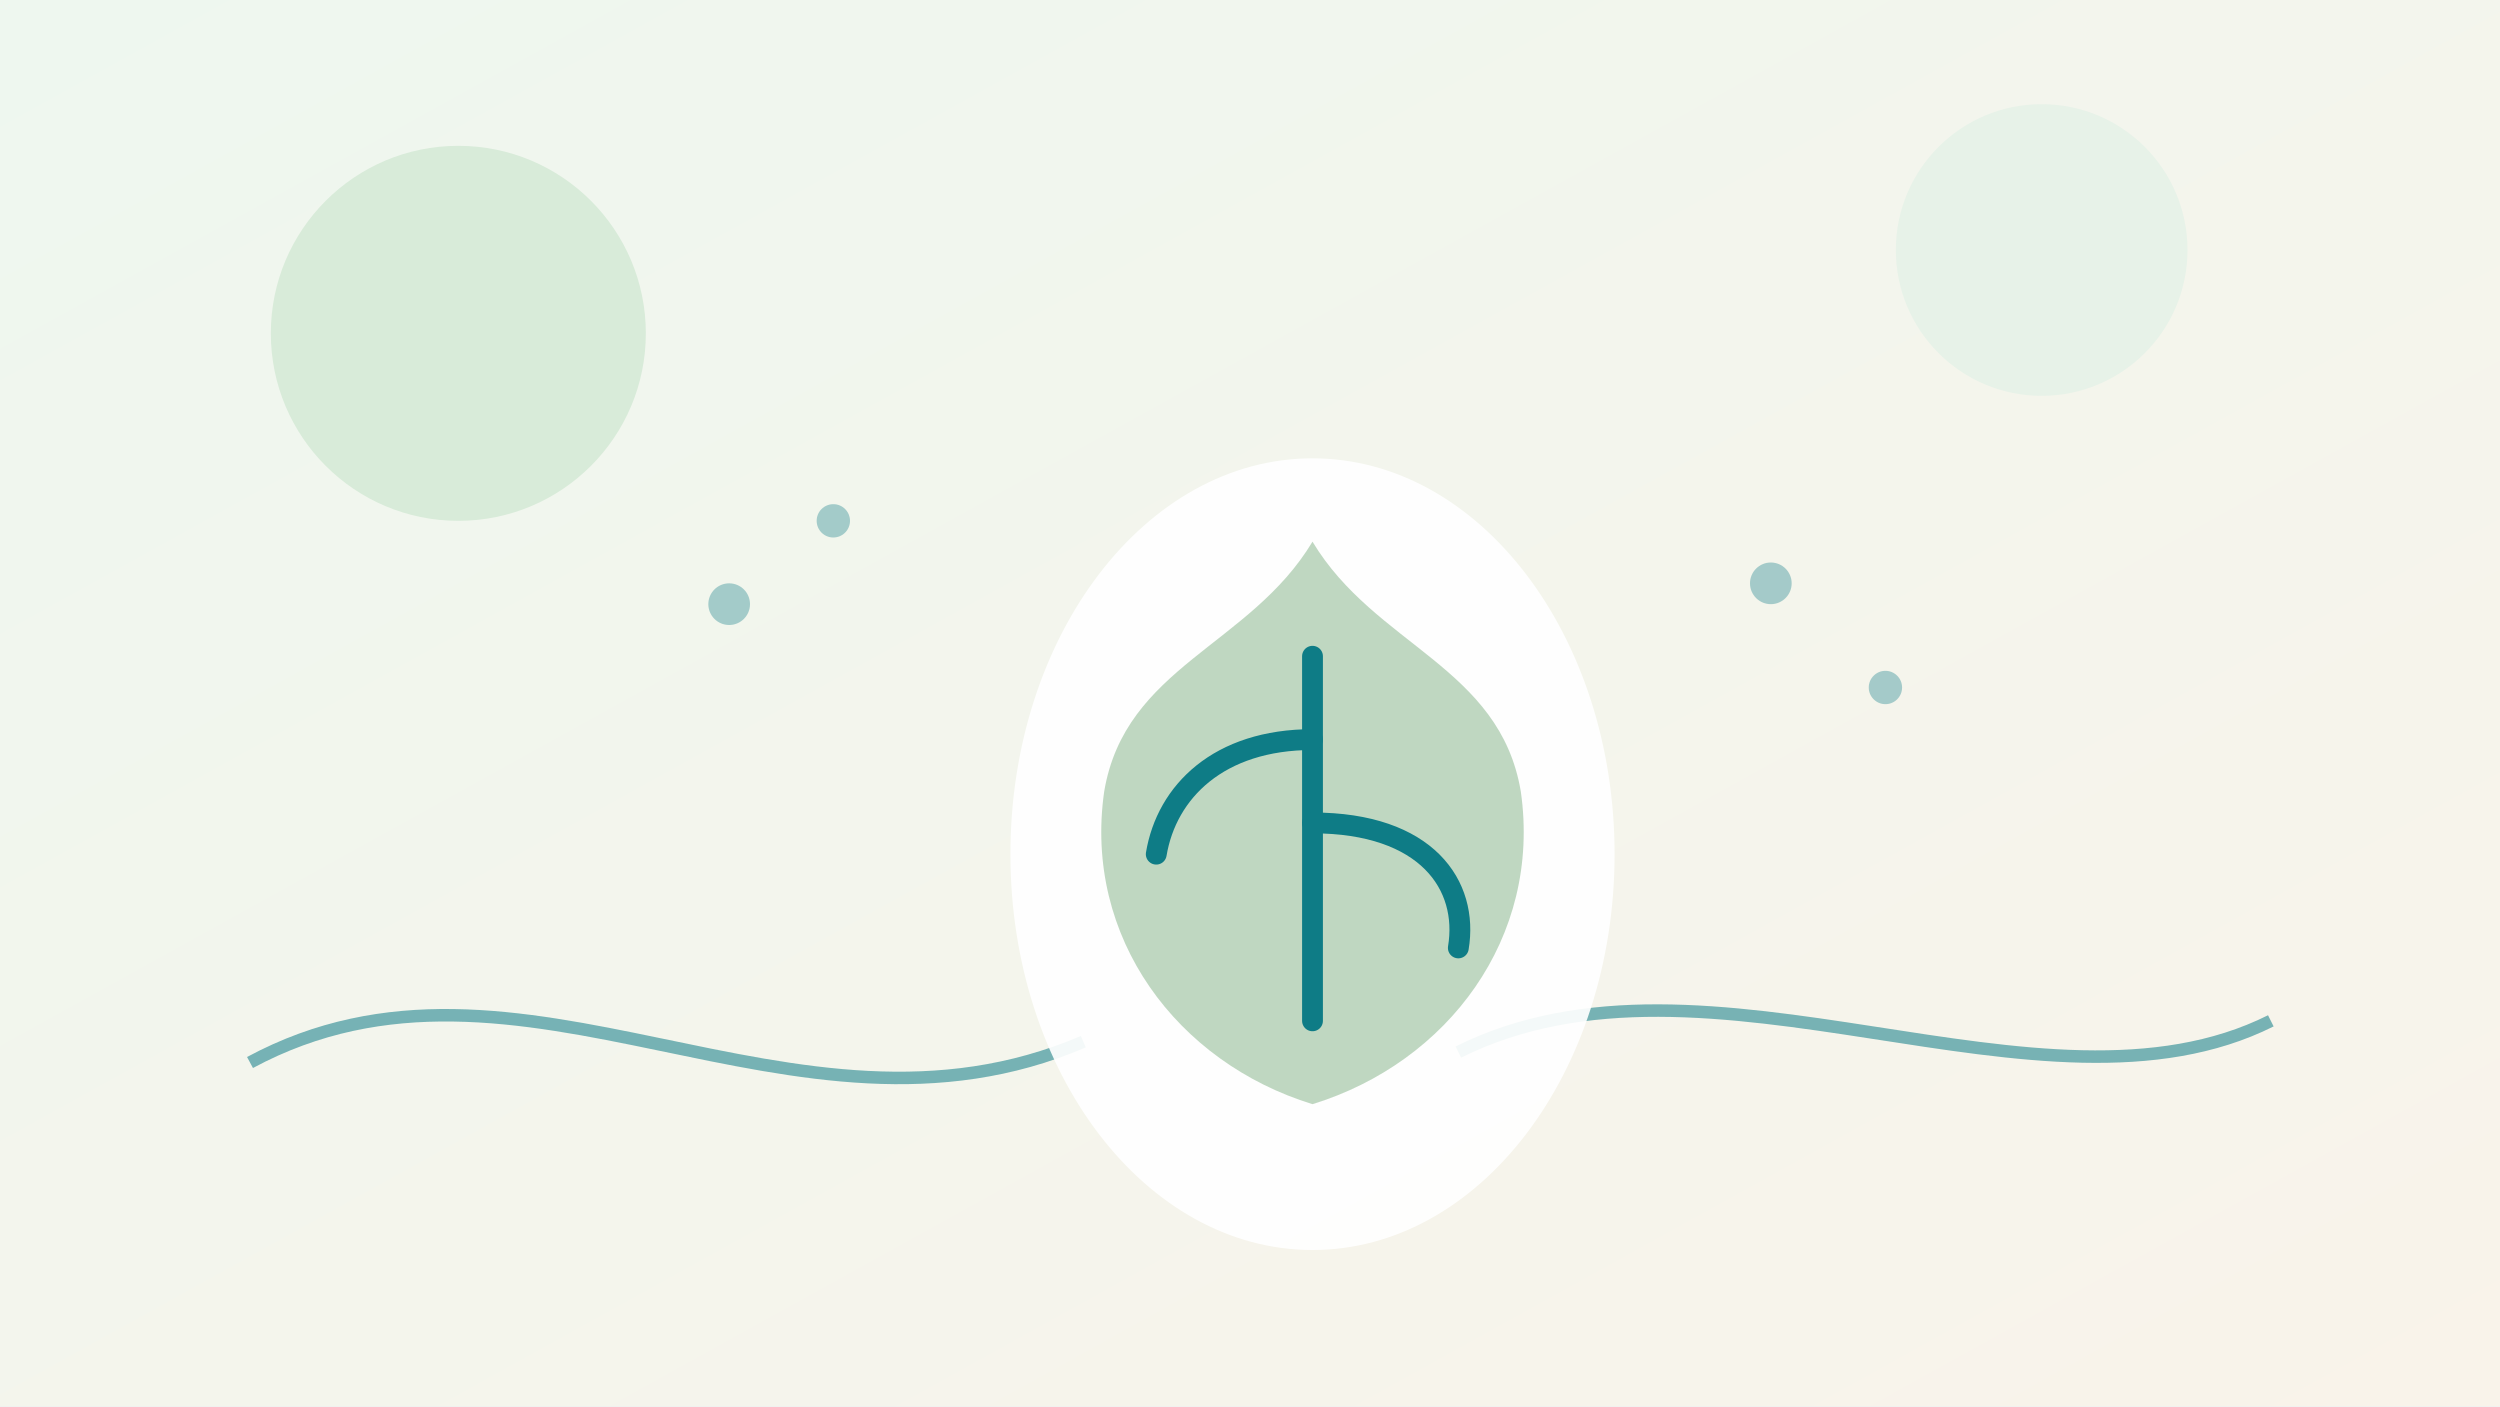
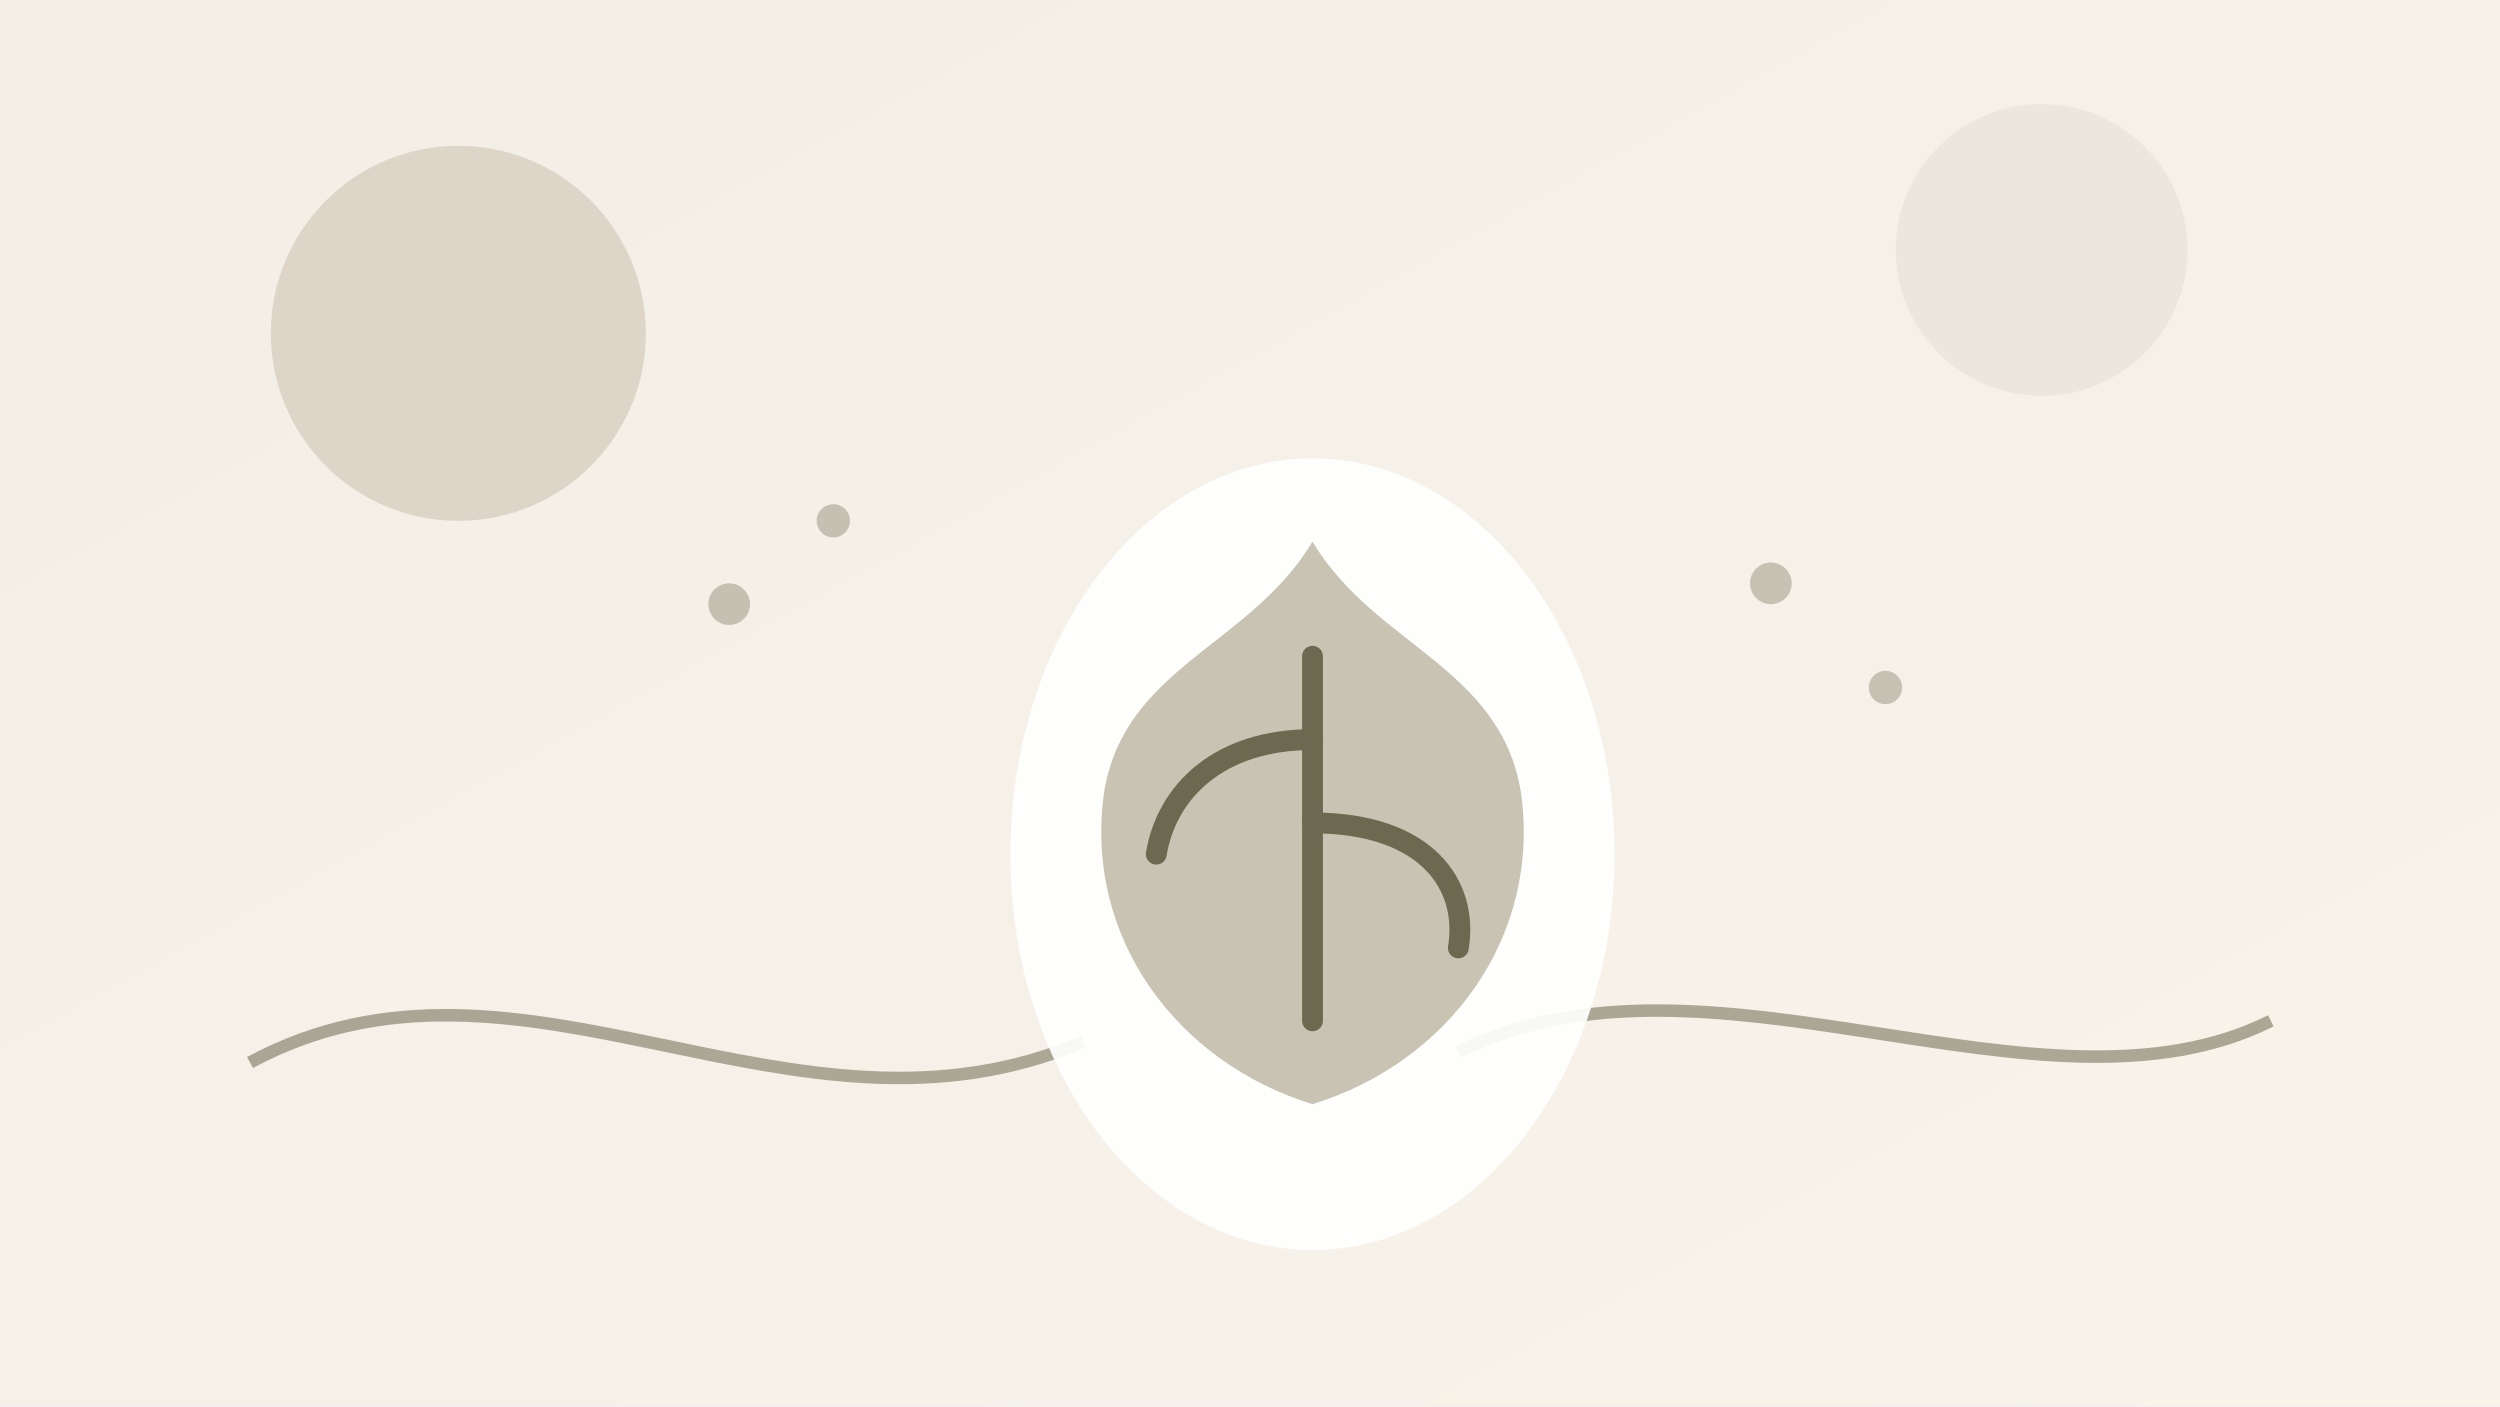
<svg xmlns="http://www.w3.org/2000/svg" viewBox="0 0 1200 675" role="img" aria-label="Allergiezeit Illustration">
  <defs>
    <linearGradient id="bg" x1="0" y1="0" x2="1" y2="1">
-       <stop offset="0%" stop-color="#eef7ef" />
+       <stop offset="0%" stop-color="#f2eee6" />
      <stop offset="100%" stop-color="#f9f3ea" />
    </linearGradient>
  </defs>
  <rect width="1200" height="675" fill="url(#bg)" />
-   <circle cx="220" cy="160" r="90" fill="#d8ebd9" />
-   <circle cx="980" cy="120" r="70" fill="#e7f2e8" />
-   <g fill="none" stroke="#0e7c86" stroke-width="6" opacity="0.55">
+   <circle cx="220" cy="160" r="90" fill="#ddd6c8" />
+   <circle cx="980" cy="120" r="70" fill="#ece7dc" />
+   <g fill="none" stroke="#6b6a50" stroke-width="6" opacity="0.55">
    <path d="M120 510 C 250 440, 380 560, 520 500" />
    <path d="M700 505 C 820 445, 980 545, 1090 490" />
  </g>
  <g transform="translate(540 190)">
    <ellipse cx="90" cy="220" rx="145" ry="190" fill="#ffffff" opacity="0.92" />
-     <path d="M90 70 C 120 120, 180 130, 190 190 C 200 260, 155 320, 90 340 C 25 320, -20 260, -10 190 C 0 130, 60 120, 90 70Z" fill="#bfd7c1" />
-     <line x1="90" y1="125" x2="90" y2="300" stroke="#0e7c86" stroke-width="10" stroke-linecap="round" />
-     <path d="M90 165 C 45 165, 20 190, 15 220" stroke="#0e7c86" stroke-width="10" stroke-linecap="round" fill="none" />
-     <path d="M90 205 C 145 205, 165 235, 160 265" stroke="#0e7c86" stroke-width="10" stroke-linecap="round" fill="none" />
+     <path d="M90 70 C 120 120, 180 130, 190 190 C 200 260, 155 320, 90 340 C 25 320, -20 260, -10 190 C 0 130, 60 120, 90 70Z" fill="#c8c3b2" />
+     <line x1="90" y1="125" x2="90" y2="300" stroke="#6b6a50" stroke-width="10" stroke-linecap="round" />
+     <path d="M90 165 C 45 165, 20 190, 15 220" stroke="#6b6a50" stroke-width="10" stroke-linecap="round" fill="none" />
+     <path d="M90 205 C 145 205, 165 235, 160 265" stroke="#6b6a50" stroke-width="10" stroke-linecap="round" fill="none" />
  </g>
-   <g fill="#0e7c86" opacity="0.35">
+   <g fill="#6b6a50" opacity="0.35">
    <circle cx="350" cy="290" r="10" />
    <circle cx="400" cy="250" r="8" />
    <circle cx="850" cy="280" r="10" />
    <circle cx="905" cy="330" r="8" />
  </g>
</svg>
